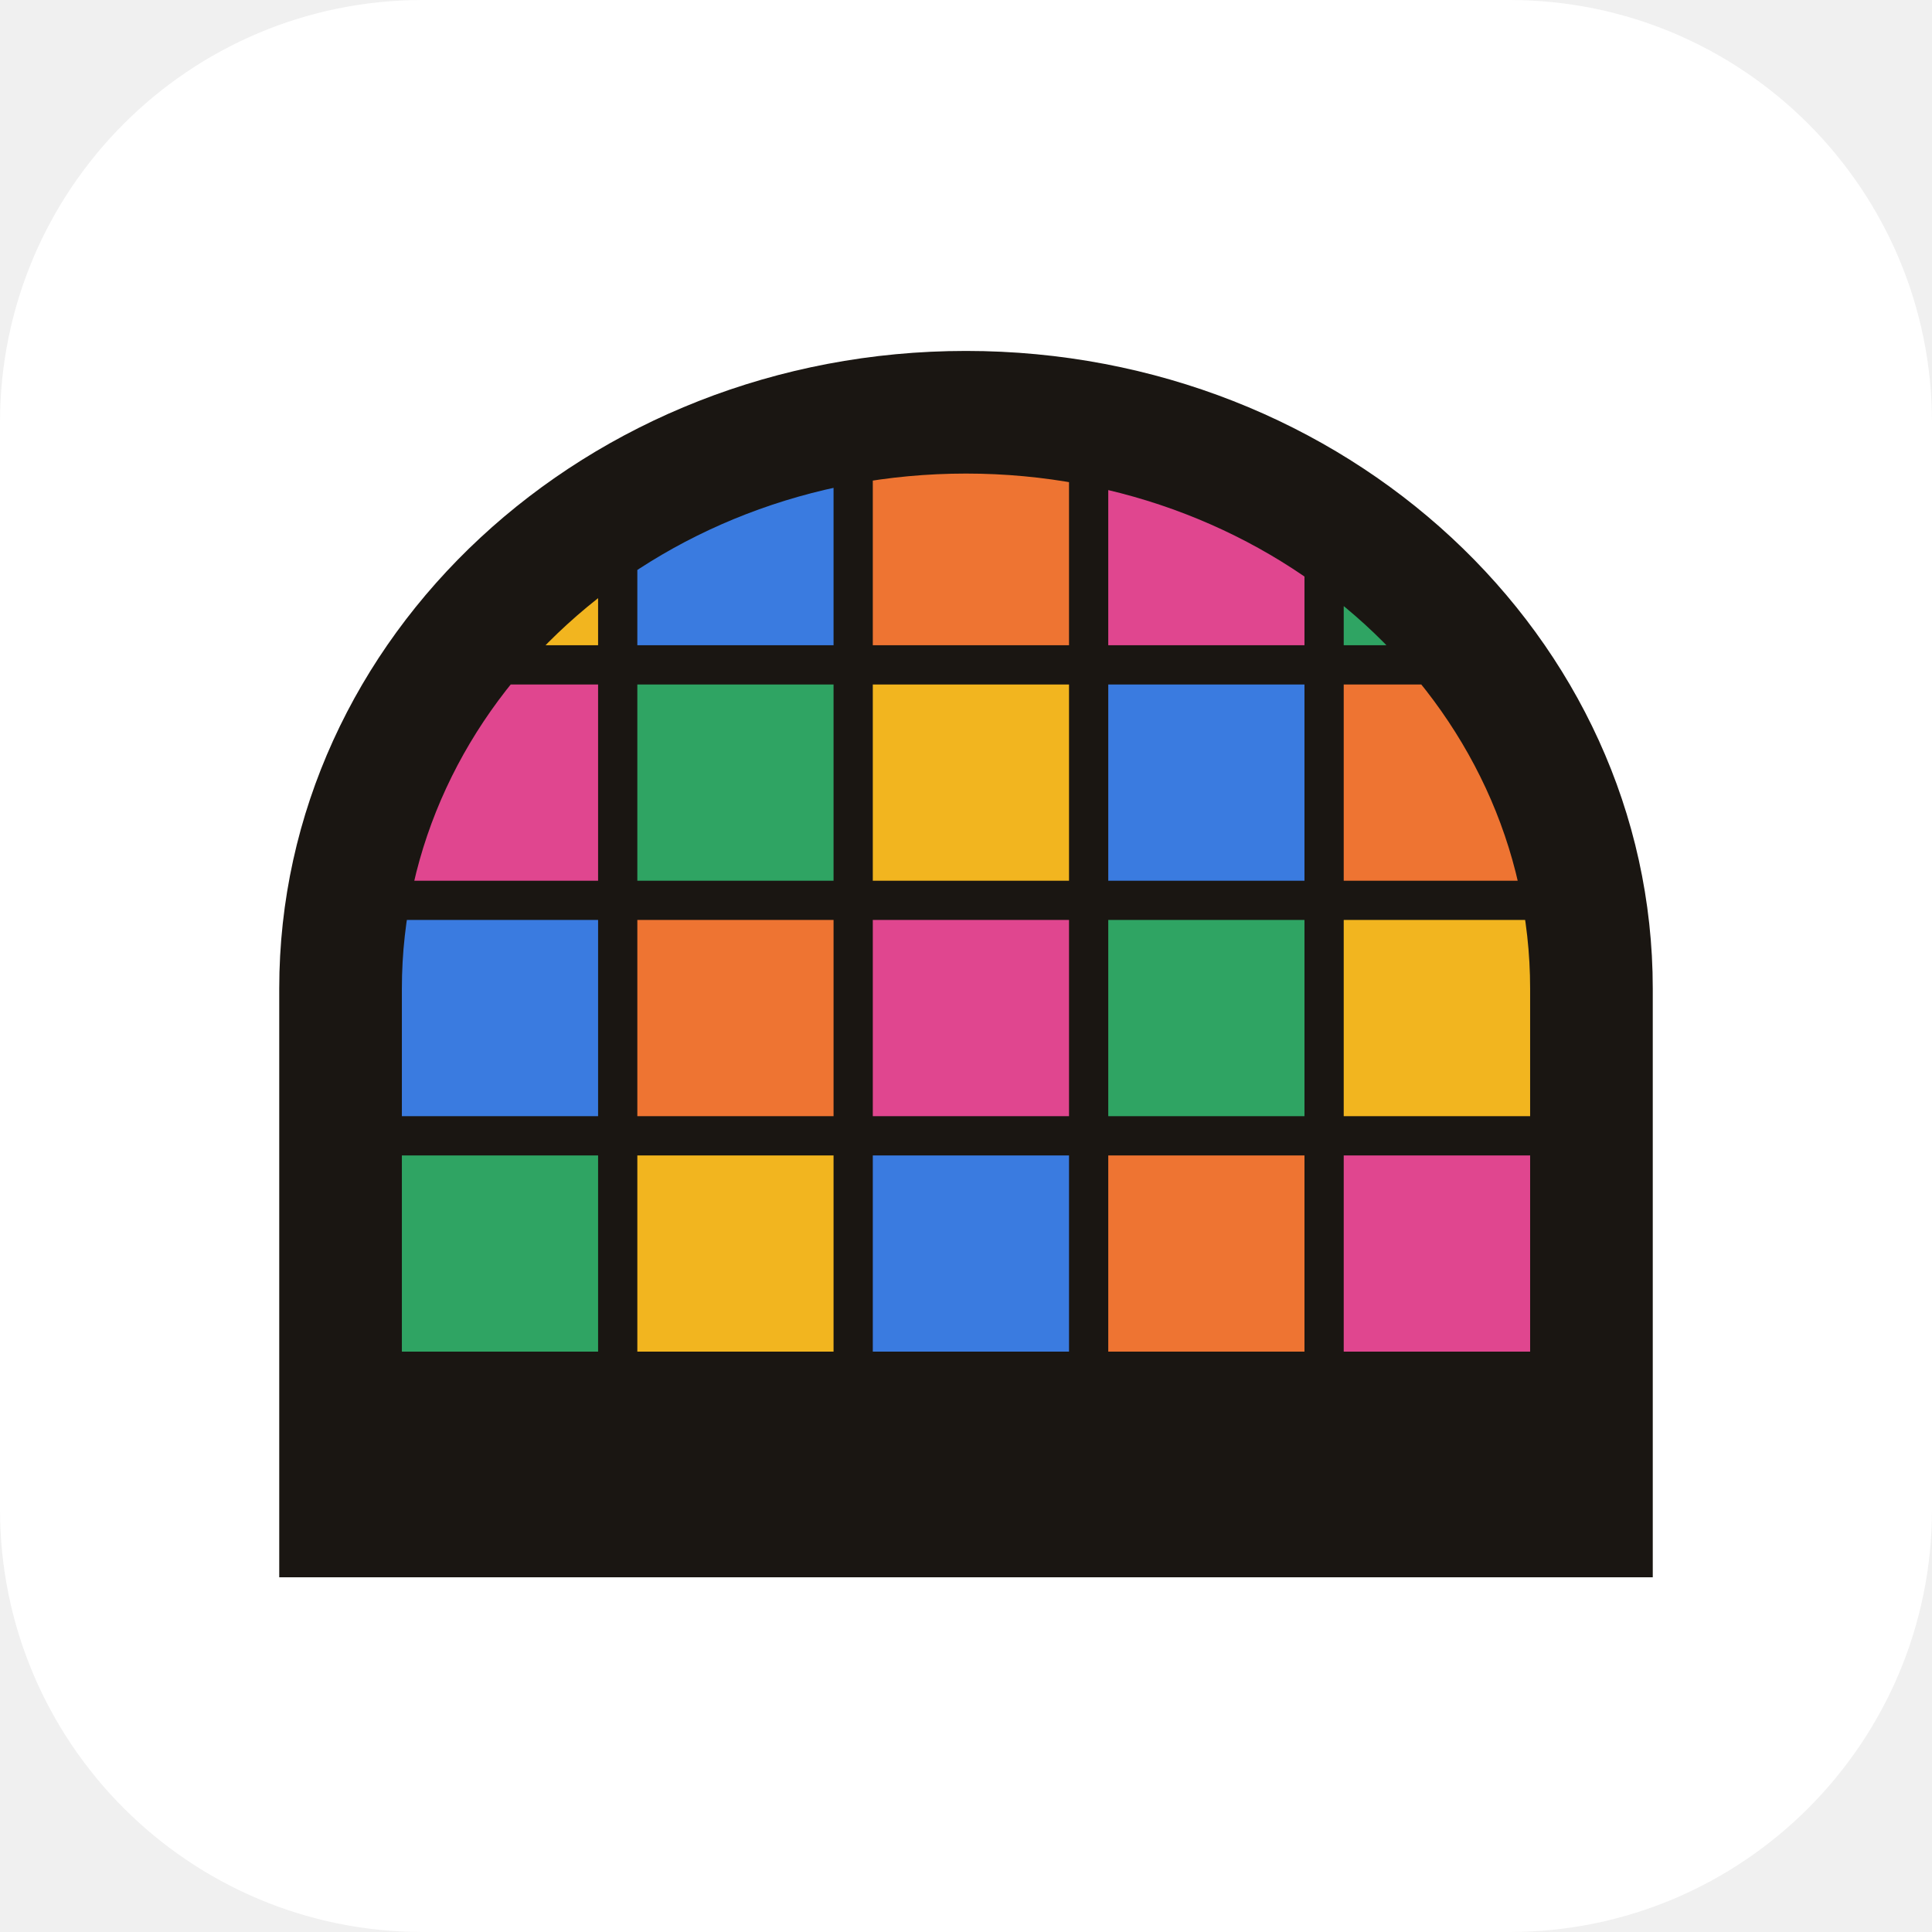
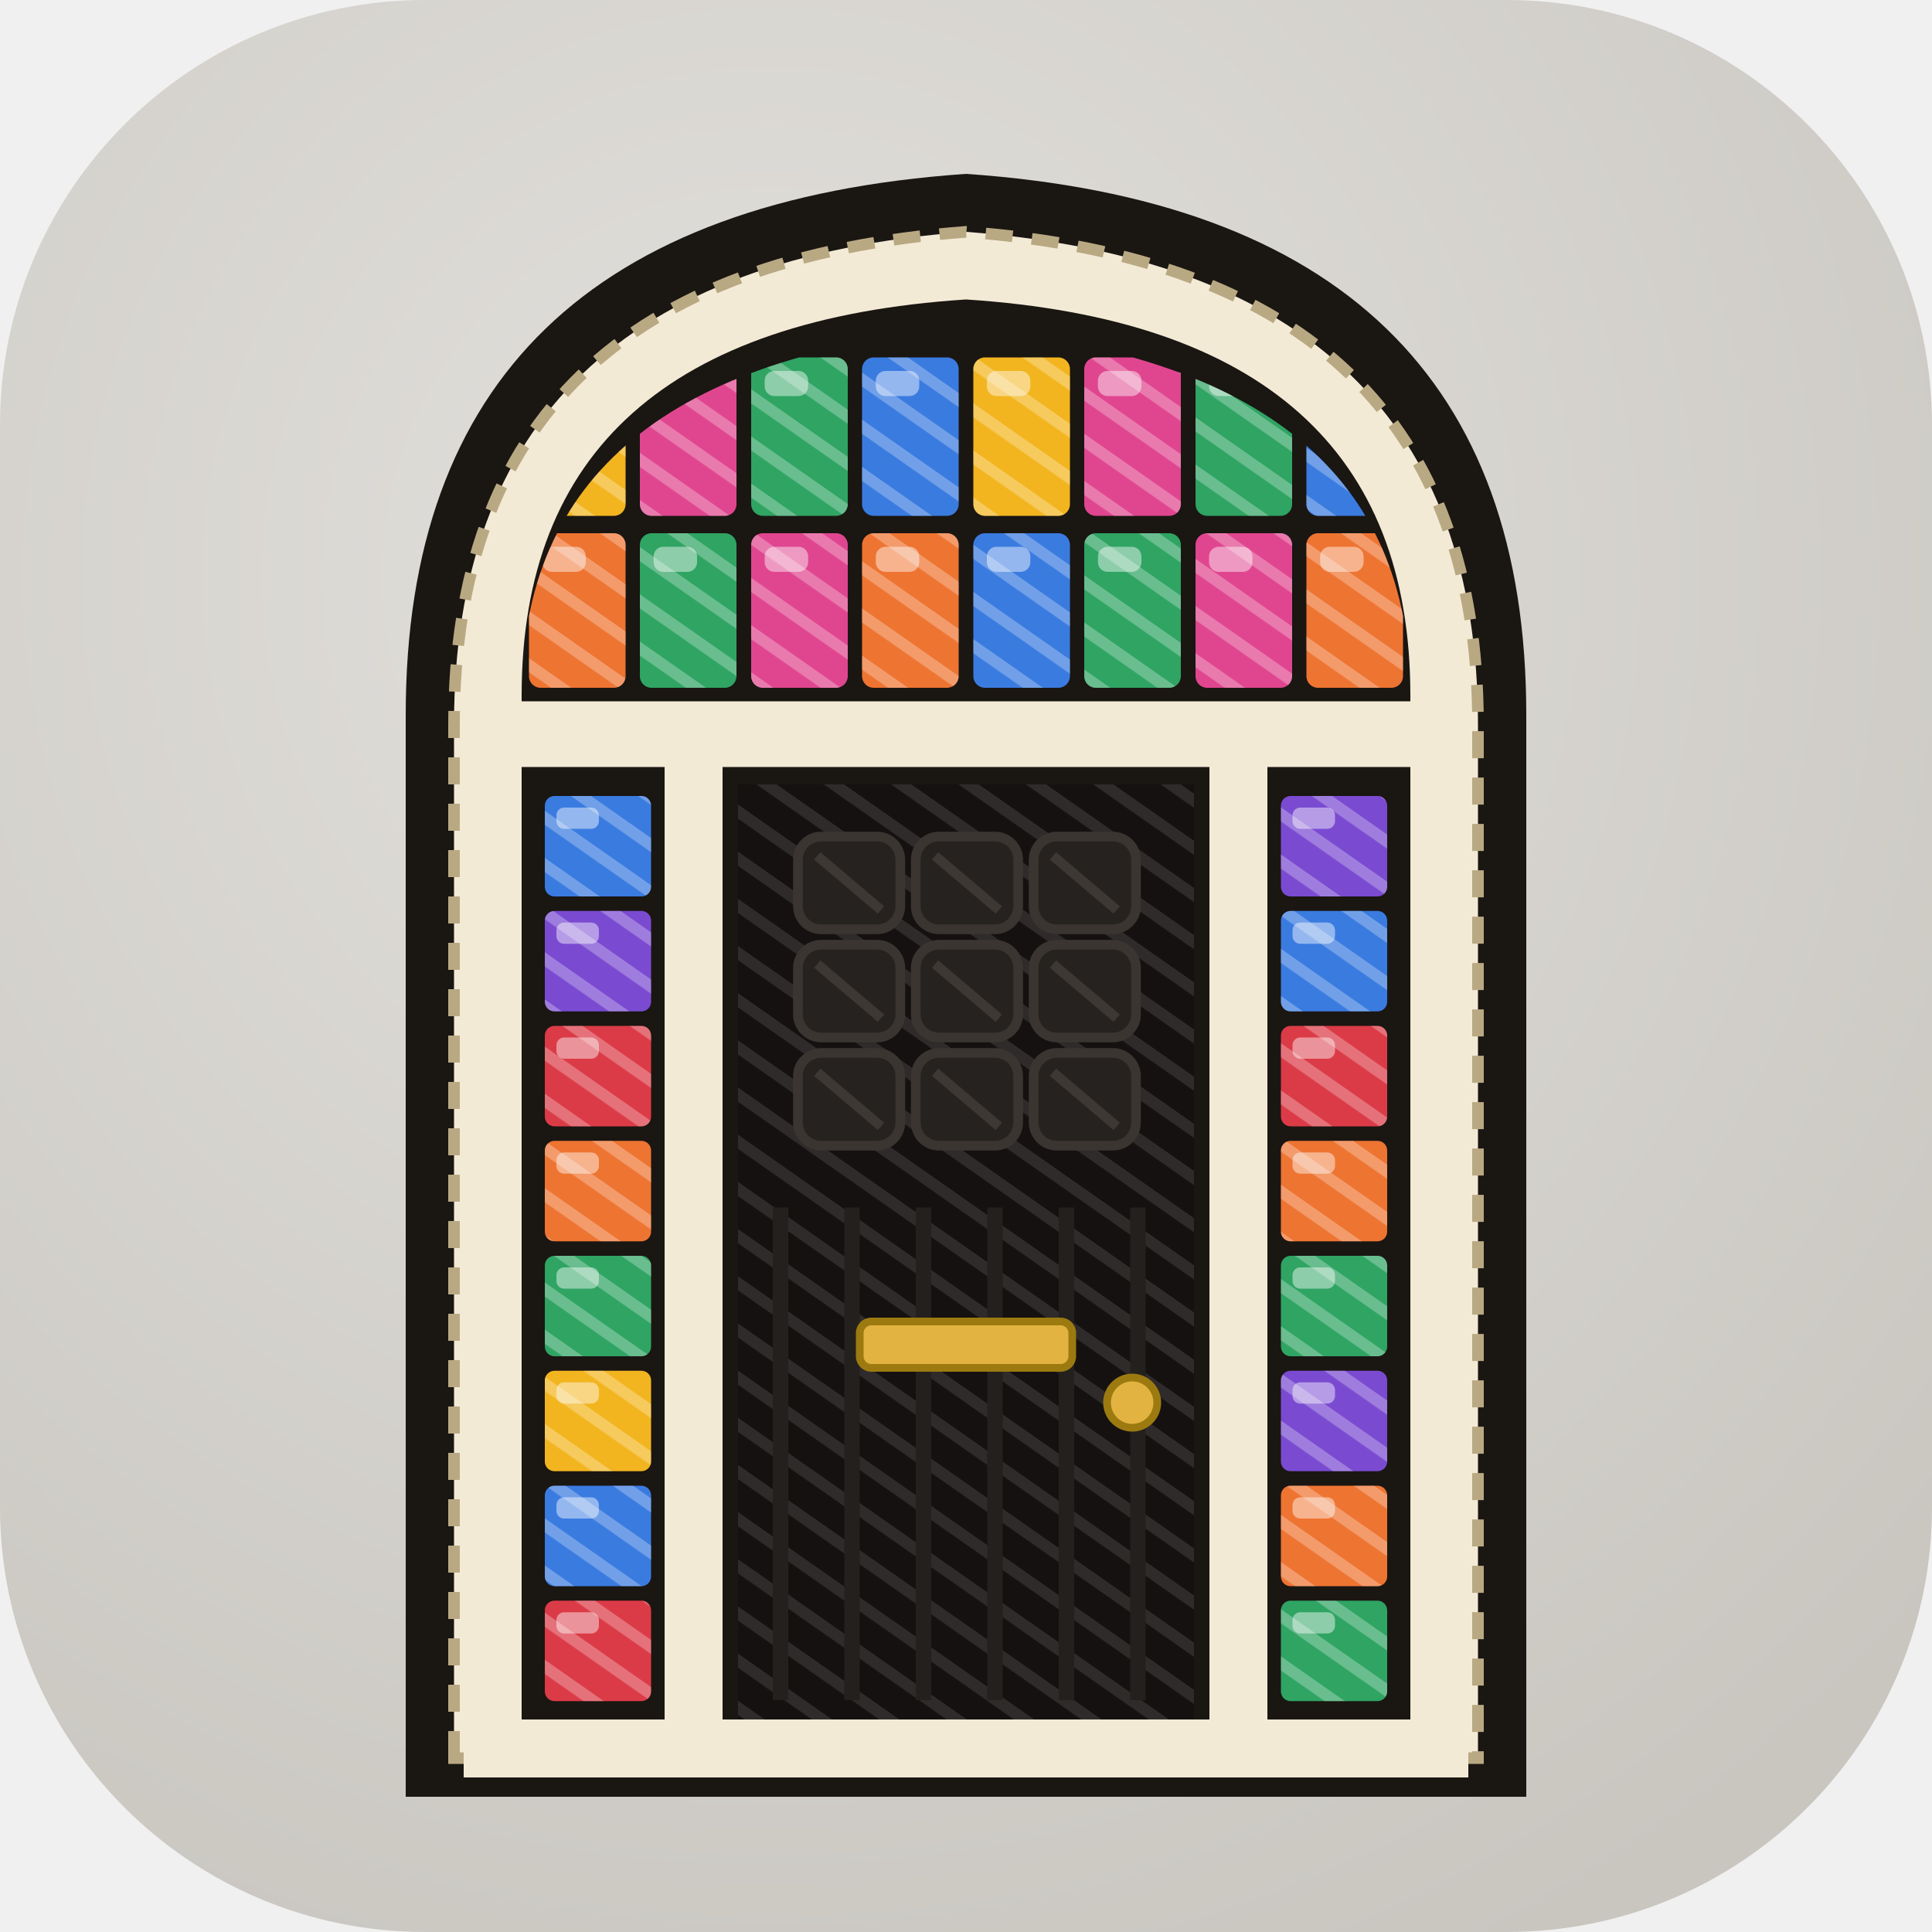
- <svg xmlns="http://www.w3.org/2000/svg" viewBox="0 0 64 64">
-   <rect width="64" height="64" rx="14" fill="#ffffff" />
-   <g transform="translate(6 10) scale(1.625)">
-     <path d="M2 26 V14 A14 13 0 0 1 30 14 V26 Z" fill="#1a1612" />
-     <clipPath id="c">
-       <path d="M4.5 23.5 V14 A11.5 10.5 0 0 1 27.5 14 V23.5 Z" />
+ <svg xmlns="http://www.w3.org/2000/svg" viewBox="0 0 100 100">
+   <defs>
+     <pattern id="s" width="2" height="2" patternUnits="userSpaceOnUse" patternTransform="rotate(35)">
+       <line x1="0" y1=".5" x2="2" y2=".5" stroke="#fff" stroke-opacity=".28" stroke-width=".6" />
+     </pattern>
+     <clipPath id="arch">
+       <path d="M27 37 V36 Q27 19 50 17 Q73 19 73 36 V37 Z" />
    </clipPath>
-     <g clip-path="url(#c)">
-       <rect x="4.5" y="3" width="4" height="4" fill="#f2b51f" />
-       <rect x="9.3" y="3" width="4" height="4" fill="#3a7be0" />
-       <rect x="14.1" y="3" width="4" height="4" fill="#ee7432" />
-       <rect x="18.9" y="3" width="4" height="4" fill="#e0468f" />
-       <rect x="23.7" y="3" width="4" height="4" fill="#2fa463" />
-       <rect x="4.5" y="7.8" width="4" height="4" fill="#e0468f" />
-       <rect x="9.3" y="7.8" width="4" height="4" fill="#2fa463" />
-       <rect x="14.1" y="7.8" width="4" height="4" fill="#f2b51f" />
-       <rect x="18.9" y="7.8" width="4" height="4" fill="#3a7be0" />
-       <rect x="23.7" y="7.8" width="4" height="4" fill="#ee7432" />
-       <rect x="4.5" y="12.6" width="4" height="4" fill="#3a7be0" />
-       <rect x="9.3" y="12.6" width="4" height="4" fill="#ee7432" />
-       <rect x="14.1" y="12.6" width="4" height="4" fill="#e0468f" />
-       <rect x="18.9" y="12.6" width="4" height="4" fill="#2fa463" />
-       <rect x="23.7" y="12.6" width="4" height="4" fill="#f2b51f" />
-       <rect x="4.5" y="17.4" width="4" height="4" fill="#2fa463" />
-       <rect x="9.3" y="17.4" width="4" height="4" fill="#f2b51f" />
-       <rect x="14.1" y="17.4" width="4" height="4" fill="#3a7be0" />
-       <rect x="18.9" y="17.4" width="4" height="4" fill="#ee7432" />
-       <rect x="23.7" y="17.4" width="4" height="4" fill="#e0468f" />
-     </g>
+     <radialGradient id="bg" cx="40%" cy="30%" r="80%">
+       <stop offset="0" stop-color="#e2e0dc" />
+       <stop offset="1" stop-color="#c9c6c0" />
+     </radialGradient>
+   </defs>
+   <rect width="100" height="100" rx="22" fill="url(#bg)" />
+   <path d="M21 93 V37 Q21 11 50 9 Q79 11 79 37 V93 Z" fill="#1a1612" />
+   <path d="M23.5 91 V37.5 Q23.5 14 50 12 Q76.5 14 76.5 37.5 V91 Z" fill="#f3ead6" />
+   <path d="M23.5 91 V37.5 Q23.5 14 50 12 Q76.5 14 76.5 37.5 V91 Z" fill="none" stroke="#b9a983" stroke-width=".6" stroke-dasharray="1.4 1" />
+   <path d="M27 89 V36 Q27 17 50 15.5 Q73 17 73 36 V89 Z" fill="#1a1612" />
+   <g clip-path="url(#arch)">
+     <rect x="27.38" y="18.5" width="5.0" height="8.2" rx=".6" fill="#f2b51f" />
+     <rect x="27.38" y="18.5" width="5.0" height="8.2" rx=".6" fill="url(#s)" />
+     <rect x="28.07" y="19.2" width="2.25" height="1.3" rx=".5" fill="#fff" opacity=".45" />
+     <rect x="33.12" y="18.5" width="5.0" height="8.2" rx=".6" fill="#e0468f" />
+     <rect x="33.12" y="18.5" width="5.0" height="8.2" rx=".6" fill="url(#s)" />
+     <rect x="33.83" y="19.2" width="2.25" height="1.3" rx=".5" fill="#fff" opacity=".45" />
+     <rect x="38.88" y="18.5" width="5.0" height="8.2" rx=".6" fill="#2fa463" />
+     <rect x="38.88" y="18.5" width="5.0" height="8.2" rx=".6" fill="url(#s)" />
+     <rect x="39.58" y="19.2" width="2.25" height="1.3" rx=".5" fill="#fff" opacity=".45" />
+     <rect x="44.62" y="18.5" width="5.0" height="8.2" rx=".6" fill="#3a7be0" />
+     <rect x="44.62" y="18.5" width="5.0" height="8.2" rx=".6" fill="url(#s)" />
+     <rect x="45.33" y="19.2" width="2.25" height="1.3" rx=".5" fill="#fff" opacity=".45" />
+     <rect x="50.38" y="18.5" width="5.0" height="8.2" rx=".6" fill="#f2b51f" />
+     <rect x="50.38" y="18.5" width="5.0" height="8.2" rx=".6" fill="url(#s)" />
+     <rect x="51.08" y="19.2" width="2.25" height="1.3" rx=".5" fill="#fff" opacity=".45" />
+     <rect x="56.12" y="18.5" width="5.0" height="8.2" rx=".6" fill="#e0468f" />
+     <rect x="56.12" y="18.5" width="5.0" height="8.2" rx=".6" fill="url(#s)" />
+     <rect x="56.83" y="19.2" width="2.25" height="1.3" rx=".5" fill="#fff" opacity=".45" />
+     <rect x="61.88" y="18.5" width="5.0" height="8.2" rx=".6" fill="#2fa463" />
+     <rect x="61.88" y="18.5" width="5.0" height="8.2" rx=".6" fill="url(#s)" />
+     <rect x="62.58" y="19.2" width="2.25" height="1.3" rx=".5" fill="#fff" opacity=".45" />
+     <rect x="67.62" y="18.5" width="5.0" height="8.2" rx=".6" fill="#3a7be0" />
+     <rect x="67.62" y="18.5" width="5.0" height="8.2" rx=".6" fill="url(#s)" />
+     <rect x="68.33" y="19.2" width="2.25" height="1.3" rx=".5" fill="#fff" opacity=".45" />
+     <rect x="27.38" y="27.6" width="5.0" height="8" rx=".6" fill="#ee7432" />
+     <rect x="27.38" y="27.6" width="5.0" height="8" rx=".6" fill="url(#s)" />
+     <rect x="28.07" y="28.3" width="2.25" height="1.3" rx=".5" fill="#fff" opacity=".45" />
+     <rect x="33.12" y="27.6" width="5.0" height="8" rx=".6" fill="#2fa463" />
+     <rect x="33.12" y="27.6" width="5.0" height="8" rx=".6" fill="url(#s)" />
+     <rect x="33.83" y="28.3" width="2.25" height="1.3" rx=".5" fill="#fff" opacity=".45" />
+     <rect x="38.88" y="27.6" width="5.0" height="8" rx=".6" fill="#e0468f" />
+     <rect x="38.88" y="27.6" width="5.0" height="8" rx=".6" fill="url(#s)" />
+     <rect x="39.58" y="28.3" width="2.25" height="1.3" rx=".5" fill="#fff" opacity=".45" />
+     <rect x="44.62" y="27.6" width="5.0" height="8" rx=".6" fill="#ee7432" />
+     <rect x="44.62" y="27.6" width="5.0" height="8" rx=".6" fill="url(#s)" />
+     <rect x="45.33" y="28.3" width="2.25" height="1.3" rx=".5" fill="#fff" opacity=".45" />
+     <rect x="50.38" y="27.6" width="5.0" height="8" rx=".6" fill="#3a7be0" />
+     <rect x="50.38" y="27.6" width="5.0" height="8" rx=".6" fill="url(#s)" />
+     <rect x="51.08" y="28.3" width="2.25" height="1.3" rx=".5" fill="#fff" opacity=".45" />
+     <rect x="56.12" y="27.6" width="5.0" height="8" rx=".6" fill="#2fa463" />
+     <rect x="56.12" y="27.6" width="5.0" height="8" rx=".6" fill="url(#s)" />
+     <rect x="56.83" y="28.3" width="2.25" height="1.3" rx=".5" fill="#fff" opacity=".45" />
+     <rect x="61.88" y="27.6" width="5.0" height="8" rx=".6" fill="#e0468f" />
+     <rect x="61.88" y="27.6" width="5.0" height="8" rx=".6" fill="url(#s)" />
+     <rect x="62.58" y="28.3" width="2.25" height="1.3" rx=".5" fill="#fff" opacity=".45" />
+     <rect x="67.62" y="27.6" width="5.0" height="8" rx=".6" fill="#ee7432" />
+     <rect x="67.62" y="27.6" width="5.0" height="8" rx=".6" fill="url(#s)" />
+     <rect x="68.33" y="28.3" width="2.25" height="1.3" rx=".5" fill="#fff" opacity=".45" />
  </g>
+   <rect x="26" y="36.3" width="48" height="3.4" fill="#f3ead6" />
+   <rect x="28.2" y="41.20" width="5.5" height="5.2" rx=".5" fill="#3a7be0" />
+   <rect x="28.2" y="41.20" width="5.5" height="5.2" rx=".5" fill="url(#s)" />
+   <rect x="28.8" y="41.80" width="2.2" height="1.1" rx=".4" fill="#fff" opacity=".45" />
+   <rect x="28.2" y="47.15" width="5.5" height="5.2" rx=".5" fill="#7a4bd1" />
+   <rect x="28.2" y="47.15" width="5.5" height="5.2" rx=".5" fill="url(#s)" />
+   <rect x="28.8" y="47.75" width="2.2" height="1.1" rx=".4" fill="#fff" opacity=".45" />
+   <rect x="28.2" y="53.10" width="5.5" height="5.2" rx=".5" fill="#db3b47" />
+   <rect x="28.2" y="53.10" width="5.5" height="5.2" rx=".5" fill="url(#s)" />
+   <rect x="28.8" y="53.70" width="2.2" height="1.1" rx=".4" fill="#fff" opacity=".45" />
+   <rect x="28.2" y="59.05" width="5.5" height="5.2" rx=".5" fill="#ee7432" />
+   <rect x="28.2" y="59.05" width="5.5" height="5.2" rx=".5" fill="url(#s)" />
+   <rect x="28.8" y="59.65" width="2.2" height="1.1" rx=".4" fill="#fff" opacity=".45" />
+   <rect x="28.2" y="65.00" width="5.5" height="5.2" rx=".5" fill="#2fa463" />
+   <rect x="28.2" y="65.00" width="5.5" height="5.2" rx=".5" fill="url(#s)" />
+   <rect x="28.8" y="65.60" width="2.2" height="1.1" rx=".4" fill="#fff" opacity=".45" />
+   <rect x="28.2" y="70.95" width="5.5" height="5.2" rx=".5" fill="#f2b51f" />
+   <rect x="28.2" y="70.95" width="5.5" height="5.2" rx=".5" fill="url(#s)" />
+   <rect x="28.8" y="71.55" width="2.2" height="1.1" rx=".4" fill="#fff" opacity=".45" />
+   <rect x="28.2" y="76.90" width="5.5" height="5.2" rx=".5" fill="#3a7be0" />
+   <rect x="28.2" y="76.90" width="5.5" height="5.2" rx=".5" fill="url(#s)" />
+   <rect x="28.8" y="77.50" width="2.2" height="1.1" rx=".4" fill="#fff" opacity=".45" />
+   <rect x="28.2" y="82.85" width="5.5" height="5.2" rx=".5" fill="#db3b47" />
+   <rect x="28.2" y="82.85" width="5.5" height="5.2" rx=".5" fill="url(#s)" />
+   <rect x="28.8" y="83.45" width="2.2" height="1.1" rx=".4" fill="#fff" opacity=".45" />
+   <rect x="66.3" y="41.20" width="5.5" height="5.2" rx=".5" fill="#7a4bd1" />
+   <rect x="66.3" y="41.20" width="5.5" height="5.2" rx=".5" fill="url(#s)" />
+   <rect x="66.9" y="41.80" width="2.2" height="1.1" rx=".4" fill="#fff" opacity=".45" />
+   <rect x="66.3" y="47.15" width="5.5" height="5.2" rx=".5" fill="#3a7be0" />
+   <rect x="66.3" y="47.15" width="5.5" height="5.2" rx=".5" fill="url(#s)" />
+   <rect x="66.9" y="47.75" width="2.2" height="1.1" rx=".4" fill="#fff" opacity=".45" />
+   <rect x="66.3" y="53.10" width="5.5" height="5.2" rx=".5" fill="#db3b47" />
+   <rect x="66.3" y="53.10" width="5.5" height="5.2" rx=".5" fill="url(#s)" />
+   <rect x="66.9" y="53.70" width="2.2" height="1.1" rx=".4" fill="#fff" opacity=".45" />
+   <rect x="66.3" y="59.05" width="5.5" height="5.2" rx=".5" fill="#ee7432" />
+   <rect x="66.3" y="59.05" width="5.5" height="5.2" rx=".5" fill="url(#s)" />
+   <rect x="66.9" y="59.65" width="2.2" height="1.1" rx=".4" fill="#fff" opacity=".45" />
+   <rect x="66.3" y="65.00" width="5.5" height="5.2" rx=".5" fill="#2fa463" />
+   <rect x="66.3" y="65.00" width="5.5" height="5.2" rx=".5" fill="url(#s)" />
+   <rect x="66.9" y="65.60" width="2.2" height="1.1" rx=".4" fill="#fff" opacity=".45" />
+   <rect x="66.3" y="70.95" width="5.5" height="5.2" rx=".5" fill="#7a4bd1" />
+   <rect x="66.3" y="70.95" width="5.5" height="5.2" rx=".5" fill="url(#s)" />
+   <rect x="66.9" y="71.55" width="2.2" height="1.1" rx=".4" fill="#fff" opacity=".45" />
+   <rect x="66.3" y="76.90" width="5.5" height="5.2" rx=".5" fill="#ee7432" />
+   <rect x="66.3" y="76.90" width="5.5" height="5.2" rx=".5" fill="url(#s)" />
+   <rect x="66.9" y="77.50" width="2.2" height="1.1" rx=".4" fill="#fff" opacity=".45" />
+   <rect x="66.3" y="82.85" width="5.5" height="5.2" rx=".5" fill="#2fa463" />
+   <rect x="66.3" y="82.85" width="5.5" height="5.2" rx=".5" fill="url(#s)" />
+   <rect x="66.9" y="83.45" width="2.2" height="1.1" rx=".4" fill="#fff" opacity=".45" />
+   <rect x="34.4" y="39.5" width="3" height="50" fill="#f3ead6" />
+   <rect x="62.6" y="39.5" width="3" height="50" fill="#f3ead6" />
+   <rect x="38.2" y="40.6" width="23.6" height="48.4" fill="#141110" />
+   <rect x="38.2" y="40.6" width="23.6" height="48.4" fill="url(#s)" opacity=".4" />
+   <rect x="41.30" y="43.30" width="5.3" height="4.8" rx="1.2" fill="#262220" stroke="#3a3531" stroke-width=".5" />
+   <path d="M42.30 44.30 l3.3 2.8" stroke="#3d3833" stroke-width=".5" />
+   <rect x="47.40" y="43.30" width="5.3" height="4.8" rx="1.2" fill="#262220" stroke="#3a3531" stroke-width=".5" />
+   <path d="M48.40 44.30 l3.3 2.8" stroke="#3d3833" stroke-width=".5" />
+   <rect x="53.50" y="43.30" width="5.3" height="4.8" rx="1.2" fill="#262220" stroke="#3a3531" stroke-width=".5" />
+   <path d="M54.50 44.30 l3.3 2.8" stroke="#3d3833" stroke-width=".5" />
+   <rect x="41.30" y="48.90" width="5.3" height="4.8" rx="1.2" fill="#262220" stroke="#3a3531" stroke-width=".5" />
+   <path d="M42.30 49.90 l3.3 2.8" stroke="#3d3833" stroke-width=".5" />
+   <rect x="47.40" y="48.90" width="5.3" height="4.8" rx="1.2" fill="#262220" stroke="#3a3531" stroke-width=".5" />
+   <path d="M48.40 49.90 l3.3 2.8" stroke="#3d3833" stroke-width=".5" />
+   <rect x="53.50" y="48.90" width="5.3" height="4.8" rx="1.2" fill="#262220" stroke="#3a3531" stroke-width=".5" />
+   <path d="M54.50 49.90 l3.3 2.8" stroke="#3d3833" stroke-width=".5" />
+   <rect x="41.30" y="54.50" width="5.3" height="4.8" rx="1.2" fill="#262220" stroke="#3a3531" stroke-width=".5" />
+   <path d="M42.30 55.50 l3.3 2.8" stroke="#3d3833" stroke-width=".5" />
+   <rect x="47.40" y="54.50" width="5.3" height="4.8" rx="1.2" fill="#262220" stroke="#3a3531" stroke-width=".5" />
+   <path d="M48.40 55.50 l3.3 2.8" stroke="#3d3833" stroke-width=".5" />
+   <rect x="53.50" y="54.50" width="5.3" height="4.8" rx="1.2" fill="#262220" stroke="#3a3531" stroke-width=".5" />
+   <path d="M54.50 55.50 l3.3 2.8" stroke="#3d3833" stroke-width=".5" />
+   <line x1="40.40" y1="62.5" x2="40.40" y2="88" stroke="#24201d" stroke-width=".8" />
+   <line x1="44.10" y1="62.5" x2="44.10" y2="88" stroke="#24201d" stroke-width=".8" />
+   <line x1="47.80" y1="62.5" x2="47.80" y2="88" stroke="#24201d" stroke-width=".8" />
+   <line x1="51.50" y1="62.5" x2="51.50" y2="88" stroke="#24201d" stroke-width=".8" />
+   <line x1="55.20" y1="62.5" x2="55.20" y2="88" stroke="#24201d" stroke-width=".8" />
+   <line x1="58.90" y1="62.5" x2="58.90" y2="88" stroke="#24201d" stroke-width=".8" />
+   <rect x="44.5" y="68.4" width="11" height="2.4" rx=".6" fill="#e3b341" stroke="#9c7a10" stroke-width=".4" />
+   <circle cx="58.6" cy="72.6" r="1.3" fill="#e3b341" stroke="#9c7a10" stroke-width=".4" />
+   <rect x="24" y="89" width="52" height="3" fill="#f3ead6" />
</svg>
